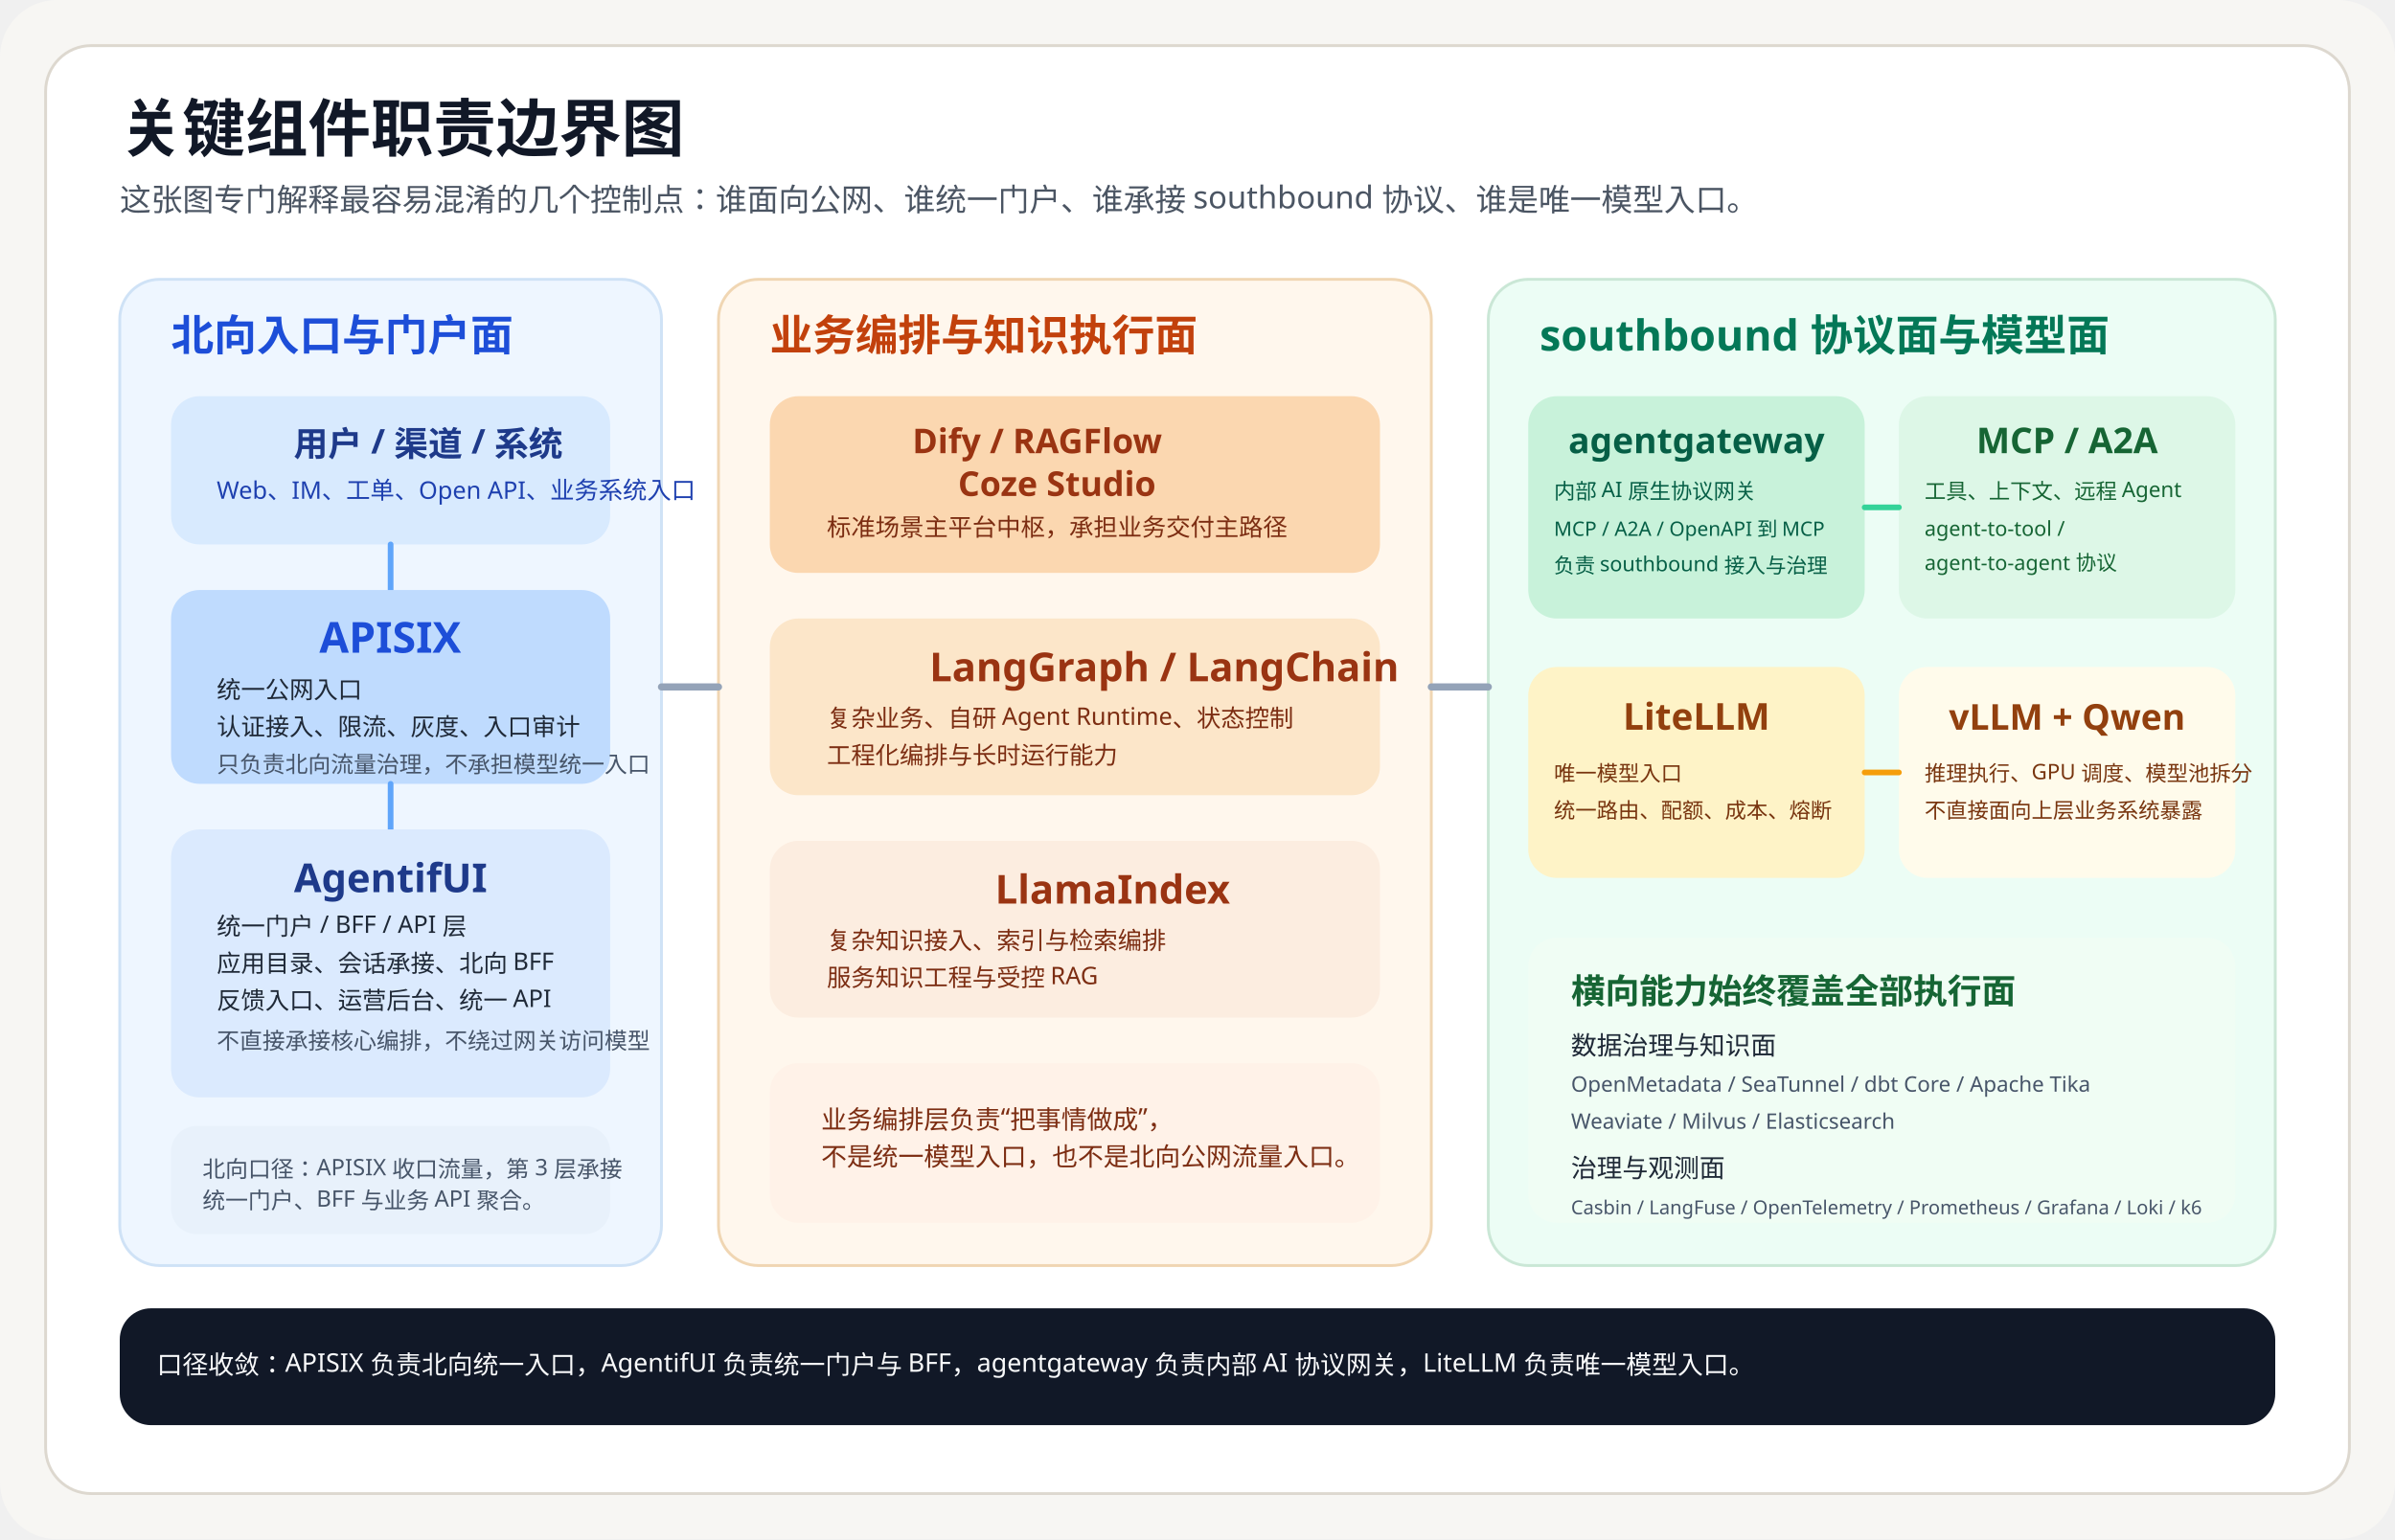
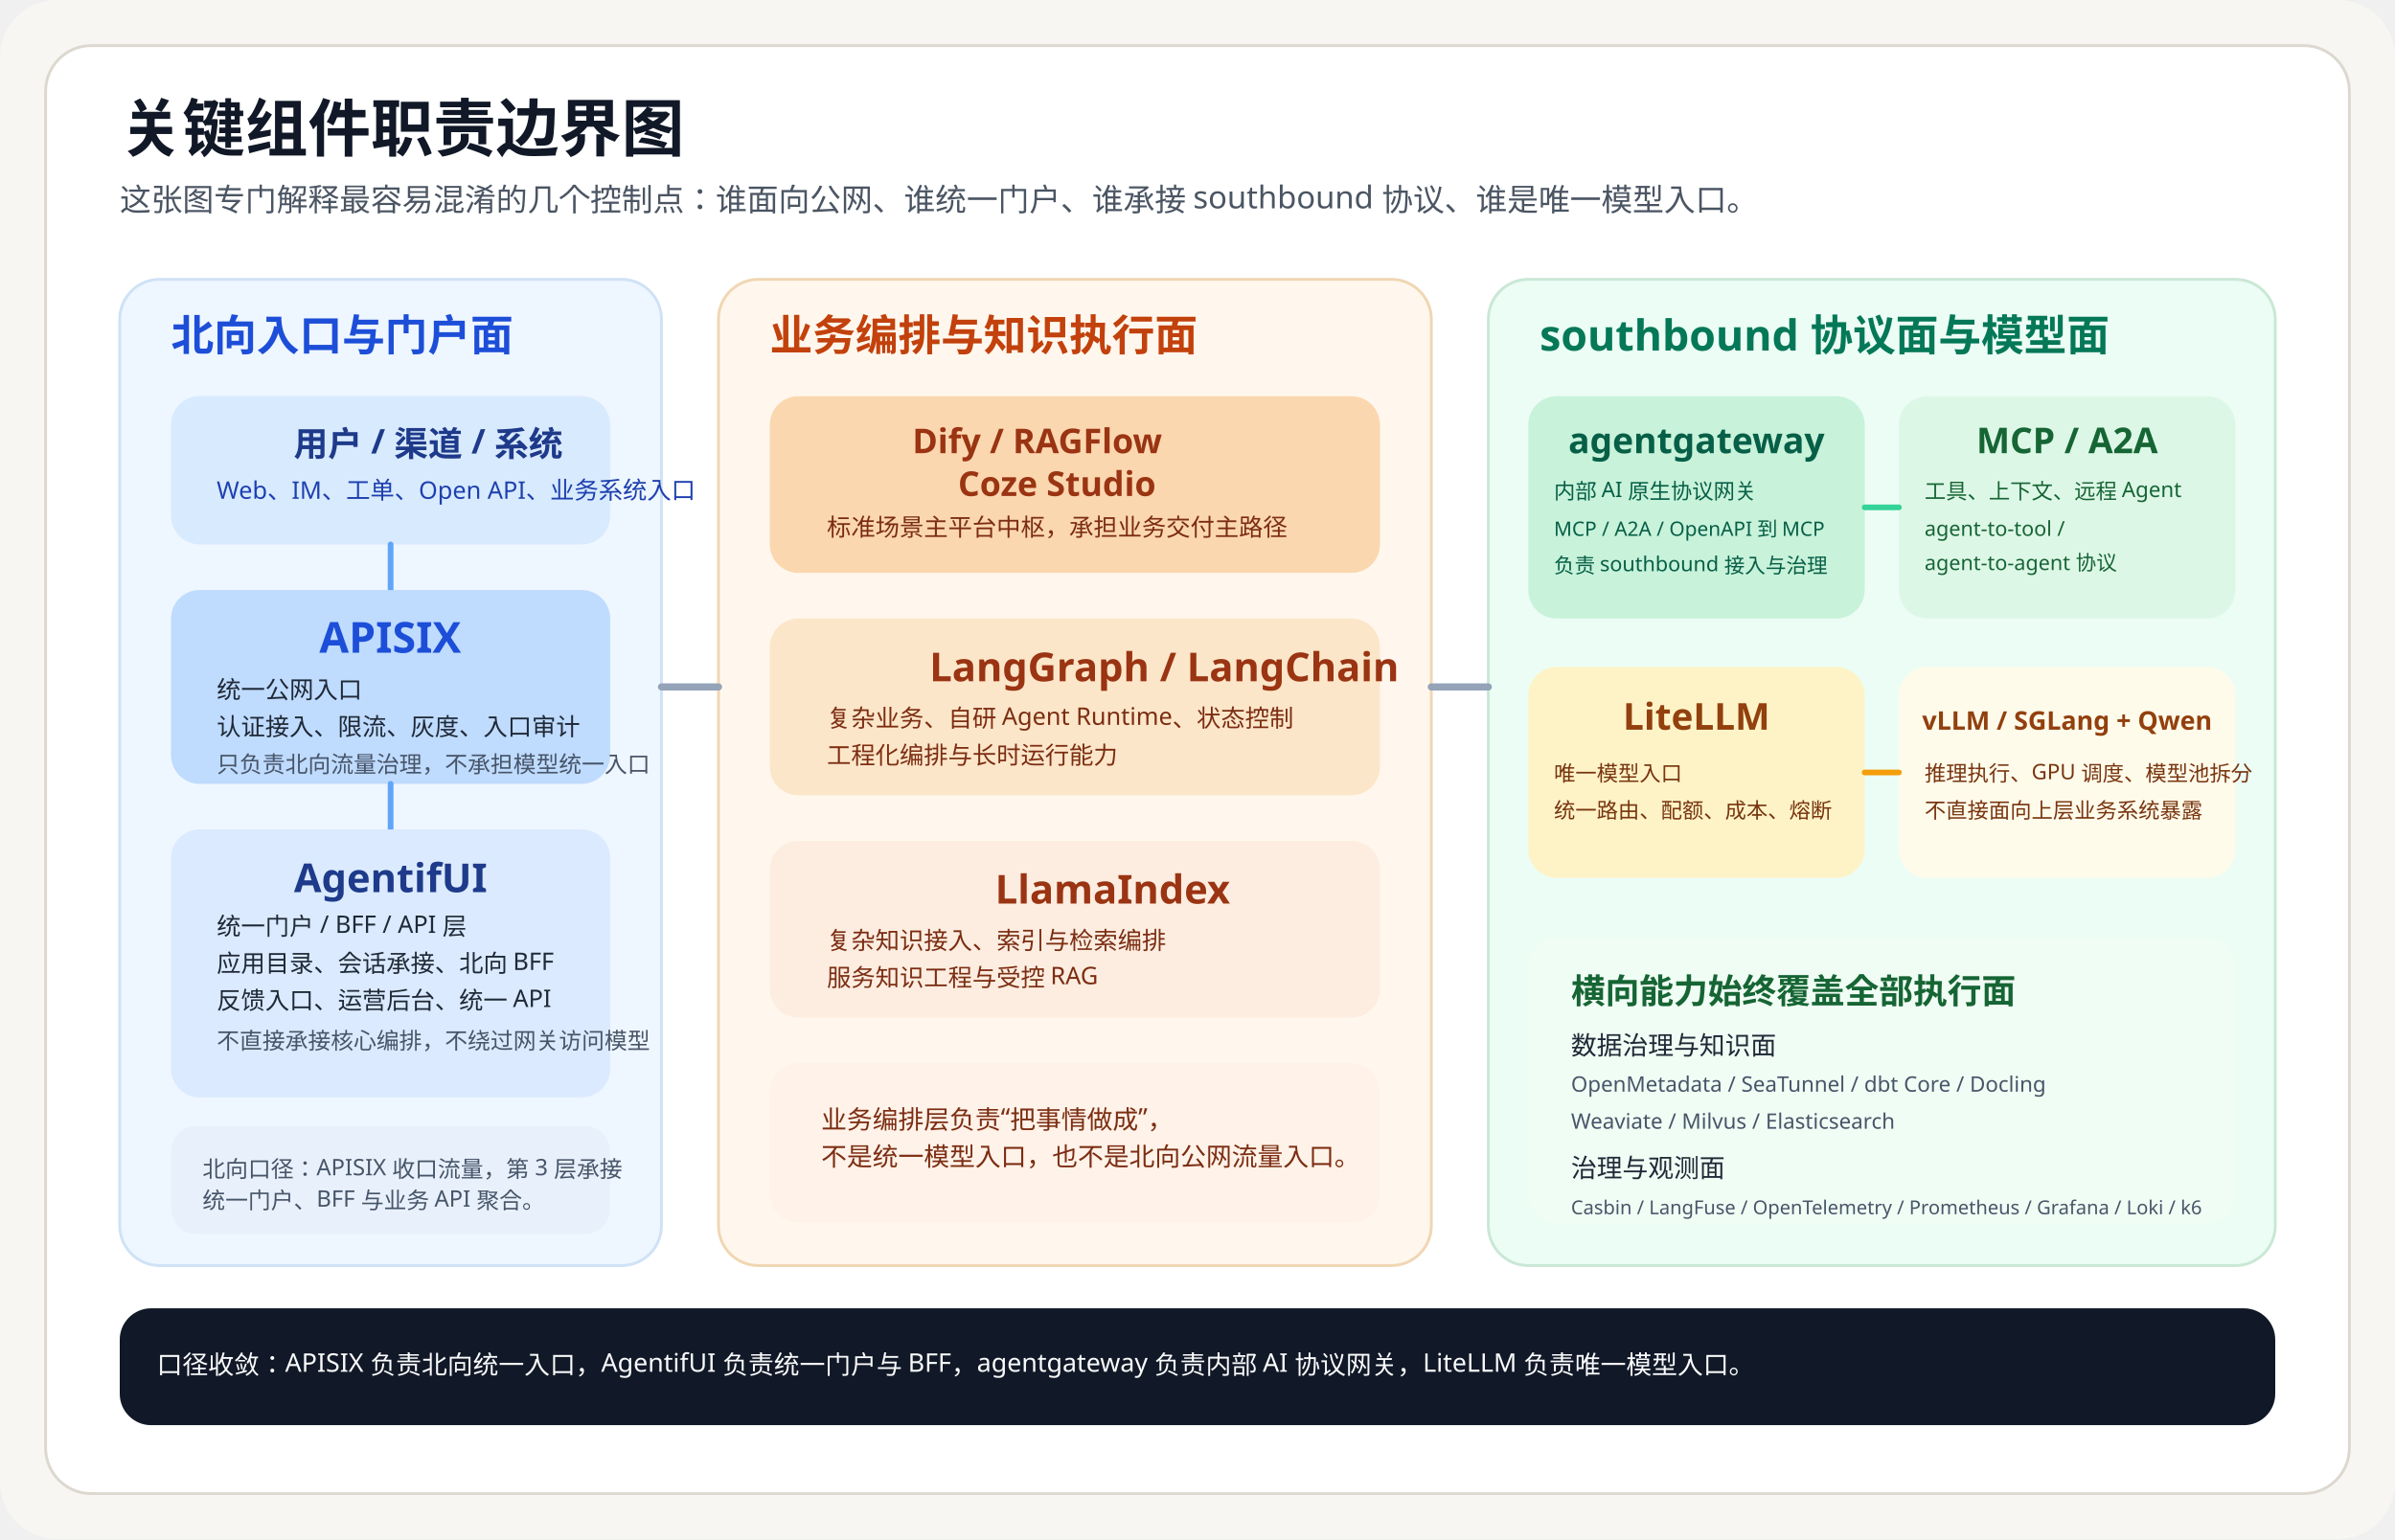
<svg xmlns="http://www.w3.org/2000/svg" width="1680" height="1080" viewBox="0 0 1680 1080" fill="none">
  <rect width="1680" height="1080" rx="40" fill="#F7F6F3" />
  <rect x="32" y="32" width="1616" height="1016" rx="32" fill="#FFFFFF" stroke="#DDD8CF" stroke-width="2" />
  <text x="84" y="106" fill="#111827" font-size="44" font-family="IBM Plex Sans, PingFang SC, Microsoft YaHei, sans-serif" font-weight="700">关键组件职责边界图</text>
  <text x="84" y="148" fill="#4B5563" font-size="22" font-family="IBM Plex Sans, PingFang SC, Microsoft YaHei, sans-serif">这张图专门解释最容易混淆的几个控制点：谁面向公网、谁统一门户、谁承接 southbound 协议、谁是唯一模型入口。</text>
  <g font-family="IBM Plex Sans, PingFang SC, Microsoft YaHei, sans-serif">
    <rect x="84" y="196" width="380" height="692" rx="28" fill="#EEF6FF" stroke="#CFE2F6" stroke-width="2" />
    <text x="120" y="246" fill="#1D4ED8" font-size="30" font-weight="700">北向入口与门户面</text>
    <rect x="120" y="278" width="308" height="104" rx="20" fill="#D8EAFE" />
    <text x="206" y="320" fill="#1E3A8A" font-size="24" font-weight="700">用户 / 渠道 / 系统</text>
    <text x="152" y="350" fill="#1E40AF" font-size="17">Web、IM、工单、Open API、业务系统入口</text>
    <path d="M274 382V414" stroke="#60A5FA" stroke-width="4" stroke-linecap="round" />
    <rect x="120" y="414" width="308" height="136" rx="20" fill="#BFDBFE" />
    <text x="224" y="458" fill="#1D4ED8" font-size="30" font-weight="700">APISIX</text>
    <text x="152" y="490" fill="#1F2937" font-size="17">统一公网入口</text>
    <text x="152" y="516" fill="#1F2937" font-size="17">认证接入、限流、灰度、入口审计</text>
    <text x="152" y="542" fill="#475569" font-size="16">只负责北向流量治理，不承担模型统一入口</text>
    <path d="M274 550V582" stroke="#60A5FA" stroke-width="4" stroke-linecap="round" />
    <rect x="120" y="582" width="308" height="188" rx="20" fill="#DBEAFE" />
    <text x="274" y="626" text-anchor="middle" fill="#1E3A8A" font-size="28" font-weight="700">AgentifUI</text>
    <text x="152" y="656" fill="#1F2937" font-size="17">统一门户 / BFF / API 层</text>
    <text x="152" y="682" fill="#1F2937" font-size="17">应用目录、会话承接、北向 BFF</text>
    <text x="152" y="708" fill="#1F2937" font-size="17">反馈入口、运营后台、统一 API</text>
    <text x="152" y="736" fill="#475569" font-size="16">不直接承接核心编排，不绕过网关访问模型</text>
    <rect x="120" y="790" width="308" height="76" rx="18" fill="#E8F1FB" />
    <text x="142" y="826" fill="#475569" font-size="16">北向口径：APISIX 收口流量，第 3 层承接</text>
    <text x="142" y="848" fill="#475569" font-size="16">统一门户、BFF 与业务 API 聚合。</text>
    <rect x="504" y="196" width="500" height="692" rx="28" fill="#FFF7ED" stroke="#F0D6B3" stroke-width="2" />
    <text x="540" y="246" fill="#C2410C" font-size="30" font-weight="700">业务编排与知识执行面</text>
    <rect x="540" y="278" width="428" height="124" rx="20" fill="#FBD7B0" />
    <text x="640" y="318" fill="#9A3412" font-size="24" font-weight="700">Dify / RAGFlow</text>
    <text x="672" y="348" fill="#9A3412" font-size="24" font-weight="700">Coze Studio</text>
    <text x="580" y="376" fill="#7C2D12" font-size="17">标准场景主平台中枢，承担业务交付主路径</text>
    <rect x="540" y="434" width="428" height="124" rx="20" fill="#FCE6C9" />
    <text x="652" y="478" fill="#9A3412" font-size="28" font-weight="700">LangGraph / LangChain</text>
    <text x="580" y="510" fill="#7C2D12" font-size="17">复杂业务、自研 Agent Runtime、状态控制</text>
    <text x="580" y="536" fill="#7C2D12" font-size="17">工程化编排与长时运行能力</text>
    <rect x="540" y="590" width="428" height="124" rx="20" fill="#FCEDE0" />
    <text x="698" y="634" fill="#9A3412" font-size="28" font-weight="700">LlamaIndex</text>
    <text x="580" y="666" fill="#7C2D12" font-size="17">复杂知识接入、索引与检索编排</text>
    <text x="580" y="692" fill="#7C2D12" font-size="17">服务知识工程与受控 RAG</text>
    <rect x="540" y="746" width="428" height="112" rx="20" fill="#FFF2E8" />
    <text x="576" y="792" fill="#7C2D12" font-size="18">业务编排层负责“把事情做成”，</text>
    <text x="576" y="818" fill="#7C2D12" font-size="18">不是统一模型入口，也不是北向公网流量入口。</text>
    <rect x="1044" y="196" width="552" height="692" rx="28" fill="#ECFDF5" stroke="#CAE7D6" stroke-width="2" />
    <text x="1080" y="246" fill="#047857" font-size="30" font-weight="700">southbound 协议面与模型面</text>
    <rect x="1072" y="278" width="236" height="156" rx="20" fill="#C8F2DA" />
    <text x="1190" y="318" text-anchor="middle" fill="#065F46" font-size="25" font-weight="700">agentgateway</text>
    <text x="1090" y="350" fill="#065F46" font-size="15">内部 AI 原生协议网关</text>
    <text x="1090" y="376" fill="#065F46" font-size="14">MCP / A2A / OpenAPI 到 MCP</text>
    <text x="1090" y="402" fill="#065F46" font-size="14.5">负责 southbound 接入与治理</text>
    <rect x="1332" y="278" width="236" height="156" rx="20" fill="#DDF7E7" />
    <text x="1450" y="318" text-anchor="middle" fill="#166534" font-size="25" font-weight="700">MCP / A2A</text>
    <text x="1350" y="350" fill="#166534" font-size="15">工具、上下文、远程 Agent</text>
    <text x="1350" y="376" fill="#166534" font-size="14.5">agent-to-tool /</text>
    <text x="1350" y="400" fill="#166534" font-size="14.5">agent-to-agent 协议</text>
    <path d="M1308 356H1332" stroke="#34D399" stroke-width="4" stroke-linecap="round" />
    <rect x="1072" y="468" width="236" height="148" rx="20" fill="#FEF3C7" />
    <text x="1190" y="512" text-anchor="middle" fill="#92400E" font-size="26" font-weight="700">LiteLLM</text>
    <text x="1090" y="548" fill="#78350F" font-size="15">唯一模型入口</text>
    <text x="1090" y="574" fill="#78350F" font-size="15">统一路由、配额、成本、熔断</text>
    <rect x="1332" y="468" width="236" height="148" rx="20" fill="#FFFBEB" />
-     <text x="1450" y="512" text-anchor="middle" fill="#92400E" font-size="25" font-weight="700">vLLM + Qwen</text>
+     <text x="1450" y="512" text-anchor="middle" fill="#92400E" font-size="18" font-weight="700">vLLM / SGLang + Qwen</text>
    <text x="1350" y="548" fill="#78350F" font-size="15">推理执行、GPU 调度、模型池拆分</text>
    <text x="1350" y="574" fill="#78350F" font-size="15">不直接面向上层业务系统暴露</text>
    <path d="M1308 542H1332" stroke="#F59E0B" stroke-width="4" stroke-linecap="round" />
    <rect x="1072" y="658" width="496" height="200" rx="20" fill="#F0FDF4" />
    <text x="1102" y="704" fill="#166534" font-size="24" font-weight="700">横向能力始终覆盖全部执行面</text>
    <text x="1102" y="740" fill="#1F2937" font-size="18">数据治理与知识面</text>
-     <text x="1102" y="766" fill="#475569" font-size="15">OpenMetadata / SeaTunnel / dbt Core / Apache Tika</text>
+     <text x="1102" y="766" fill="#475569" font-size="15">OpenMetadata / SeaTunnel / dbt Core / Docling</text>
    <text x="1102" y="792" fill="#475569" font-size="15">Weaviate / Milvus / Elasticsearch</text>
    <text x="1102" y="826" fill="#1F2937" font-size="18">治理与观测面</text>
    <text x="1102" y="852" fill="#475569" font-size="13.5">Casbin / LangFuse / OpenTelemetry / Prometheus / Grafana / Loki / k6</text>
  </g>
  <path d="M464 482H504" stroke="#94A3B8" stroke-width="5" stroke-linecap="round" />
  <path d="M1004 482H1044" stroke="#94A3B8" stroke-width="5" stroke-linecap="round" />
  <rect x="84" y="918" width="1512" height="82" rx="22" fill="#111827" />
  <text x="110" y="964" fill="#F9FAFB" font-size="18" font-family="IBM Plex Sans, PingFang SC, Microsoft YaHei, sans-serif">口径收敛：APISIX 负责北向统一入口，AgentifUI 负责统一门户与 BFF，agentgateway 负责内部 AI 协议网关，LiteLLM 负责唯一模型入口。</text>
</svg>
